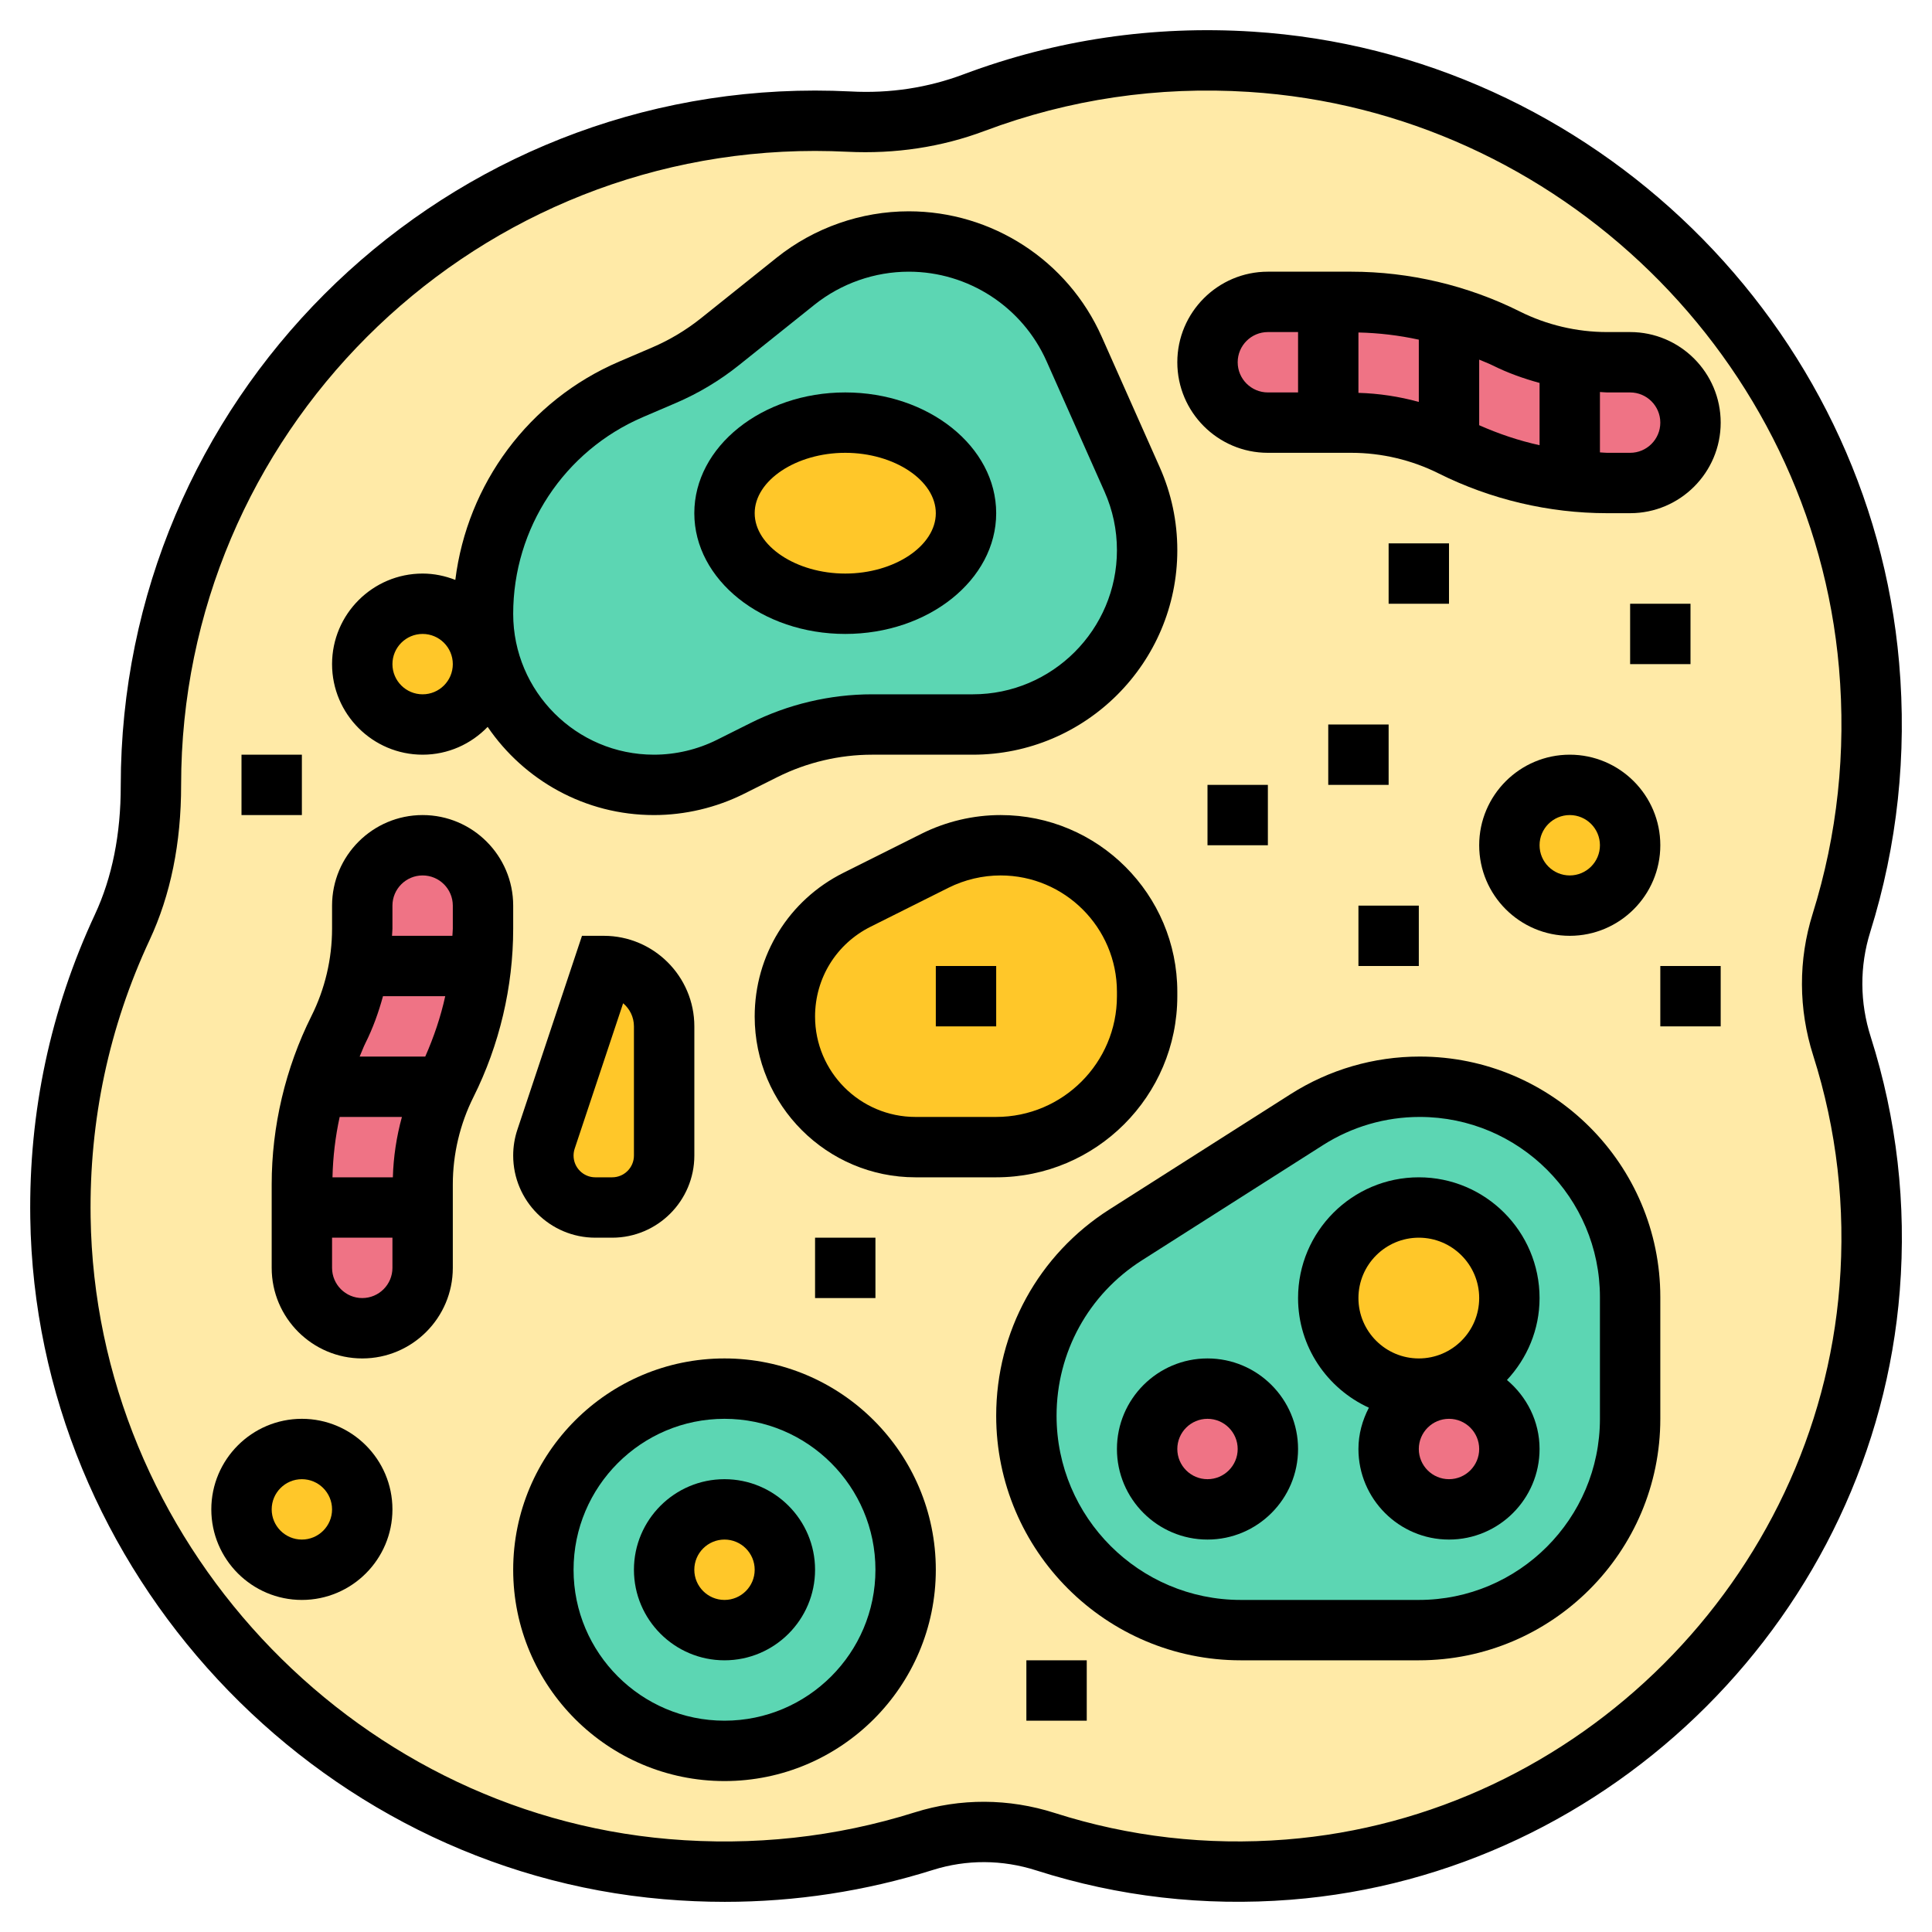
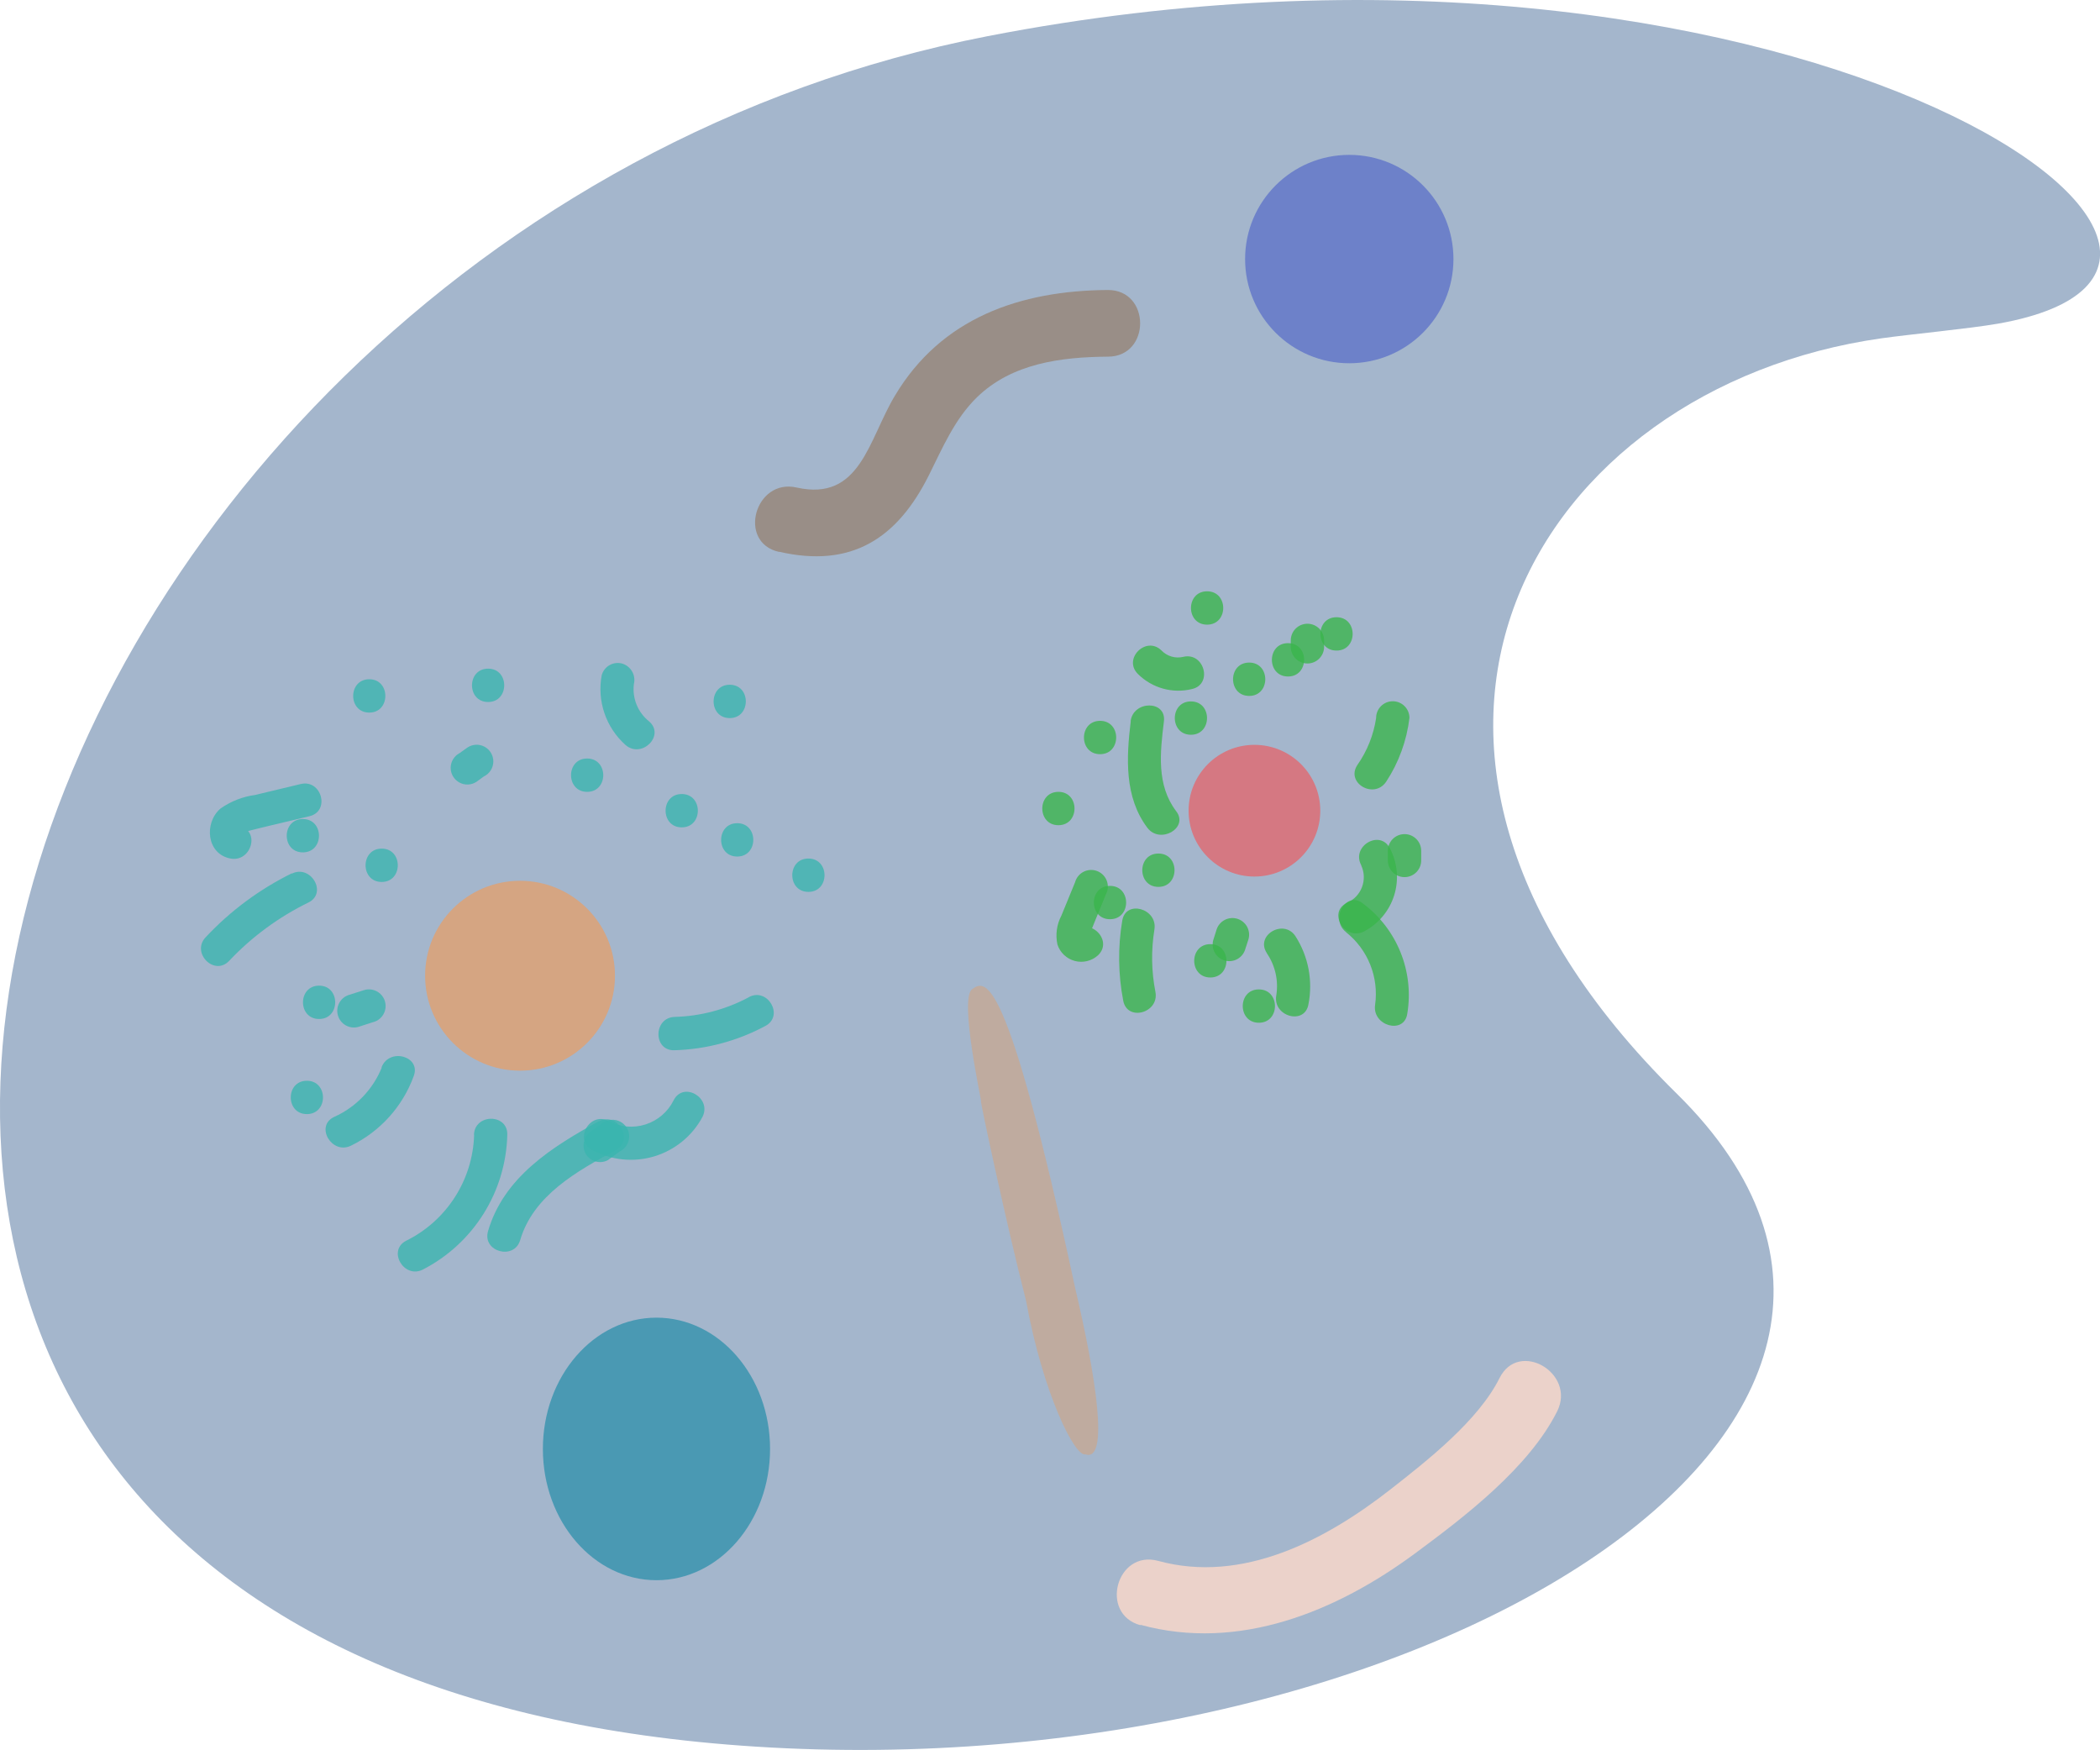
- <svg xmlns="http://www.w3.org/2000/svg" id="Layer_2" style="enable-background:new 0 0 64 64;" version="1.1" viewBox="0 0 64 64" xml:space="preserve">
-   <g>
-     <g>
-       <path d="M61.91,22.04c0.26,2.99-0.08,5.87-0.91,8.53c-0.42,1.34-0.41,2.76,0.02,4.09    c0.79,2.5,1.14,5.2,0.91,8.01c-0.8,10.18-9.08,18.46-19.26,19.26c-2.82,0.23-5.53-0.12-8.04-0.92c-1.31-0.42-2.71-0.43-4.03-0.02    c-2.66,0.84-5.54,1.18-8.53,0.93C10.94,60.97,2.17,51.5,2,40.33c-0.05-3.44,0.69-6.7,2.05-9.61C4.73,29.25,5,27.64,5,26.03    c0-0.01,0-0.02,0-0.03C5,13.85,14.85,4,27,4c0.37,0,0.75,0.01,1.12,0.03c1.42,0.07,2.83-0.13,4.16-0.63    c2.82-1.06,5.92-1.56,9.15-1.35C52.17,2.73,60.99,11.32,61.91,22.04z" style="fill:#FFEAA7;" />
-       <circle cx="52" cy="28" r="2" style="fill:#FFC729;" />
-       <path d="M54,42.97V47c0,3.87-3.13,7-7,7h-5.9c-3.92,0-7.1-3.18-7.1-7.1c0-1.22,0.31-2.39,0.88-3.42    c0.56-1.03,1.38-1.92,2.41-2.57l6-3.82C44.41,36.38,45.7,36,47.03,36C50.88,36,54,39.12,54,42.97z" style="fill:#5CD6B3;" />
-       <circle cx="48" cy="48" r="2" style="fill:#EF7385;" />
-       <circle cx="47" cy="43" r="3" style="fill:#FFC729;" />
-       <circle cx="40" cy="48" r="2" style="fill:#EF7385;" />
-       <path d="M38,32.85V33c0,2.76-2.24,5-5,5h-2.67C27.94,38,26,36.06,26,33.67c0-1.63,0.93-3.13,2.39-3.87    l2.59-1.29c0.67-0.33,1.41-0.51,2.17-0.51C35.83,28,38,30.17,38,32.85z" style="fill:#FFC729;" />
-       <path d="M37.5,15.88c0.33,0.74,0.5,1.54,0.5,2.35c0,1.59-0.65,3.03-1.69,4.08    C35.26,23.35,33.82,24,32.23,24h-3.34c-1.24,0-2.47,0.29-3.58,0.84L24.2,25.4c-0.79,0.4-1.66,0.6-2.54,0.6    c-1.56,0-2.98-0.64-4-1.66S16,21.9,16,20.34v-0.01c0-3.23,1.93-6.16,4.9-7.43l1.09-0.47c0.67-0.28,1.3-0.66,1.87-1.12l2.5-2    C27.42,8.46,28.74,8,30.1,8c2.37,0,4.52,1.4,5.48,3.56L37.5,15.88z" style="fill:#5CD6B3;" />
-       <ellipse cx="28" cy="17" rx="4" ry="3" style="fill:#FFC729;" />
-       <path d="M24,46c3.31,0,6,2.69,6,6s-2.69,6-6,6s-6-2.69-6-6S20.69,46,24,46z" style="fill:#5CD6B3;" />
-       <circle cx="24" cy="52" r="2" style="fill:#FFC729;" />
-       <path d="M22,34v4.28c0,0.95-0.77,1.72-1.72,1.72h-0.56C18.77,40,18,39.23,18,38.28    c0-0.19,0.03-0.37,0.09-0.54L20,32C21.1,32,22,32.9,22,34z" style="fill:#FFC729;" />
-       <circle cx="14" cy="22" r="2" style="fill:#FFC729;" />
-       <path d="M54,12h-0.76c-0.41,0-0.83-0.03-1.24-0.1c-0.73-0.13-1.44-0.36-2.11-0.69    c-0.6-0.3-1.24-0.55-1.89-0.74C46.95,10.16,45.86,10,44.76,10H44h-2c-1.1,0-2,0.9-2,2c0,1.1,0.9,2,2,2h2h0.76    c1.12,0,2.23,0.25,3.24,0.74c0.04,0.01,0.07,0.03,0.11,0.05c1.21,0.61,2.54,0.99,3.89,1.14c0.41,0.05,0.83,0.07,1.24,0.07H54    c1.1,0,2-0.9,2-2C56,12.9,55.1,12,54,12z" style="fill:#EF7385;" />
-       <path d="M14,28c-1.1,0-2,0.9-2,2v0.76c0,0.41-0.03,0.83-0.1,1.24c-0.13,0.73-0.36,1.44-0.69,2.11    c-0.3,0.6-0.55,1.24-0.74,1.89C10.16,37.05,10,38.14,10,39.24V40v2c0,1.1,0.9,2,2,2s2-0.9,2-2v-2v-0.76    c0-1.12,0.25-2.23,0.74-3.24c0.01-0.04,0.03-0.07,0.05-0.11c0.61-1.21,0.99-2.54,1.14-3.89c0.05-0.41,0.07-0.83,0.07-1.24V30    C16,28.9,15.1,28,14,28z" style="fill:#EF7385;" />
-       <circle cx="10" cy="50" r="2" style="fill:#FFC729;" />
-     </g>
-     <g>
-       <path d="M17,30c0-1.654-1.346-3-3-3s-3,1.346-3,3v0.765c0,1-0.236,2-0.684,2.894C9.455,35.382,9,37.311,9,39.235V42    c0,1.654,1.346,3,3,3s3-1.346,3-3v-2.765c0-1,0.236-2,0.684-2.894C16.545,34.618,17,32.689,17,30.765V30z M13,42    c0,0.552-0.449,1-1,1s-1-0.448-1-1v-1h2V42z M13.014,39h-2c0.015-0.672,0.094-1.342,0.238-2h2.062    C13.135,37.653,13.033,38.324,13.014,39z M14.087,35h-2.173c0.066-0.148,0.119-0.302,0.192-0.447    c0.248-0.495,0.435-1.018,0.581-1.553h2.062C14.598,33.688,14.371,34.356,14.087,35z M15,30.765c0,0.079-0.012,0.157-0.014,0.235    h-2C12.988,30.921,13,30.843,13,30.765V30c0-0.552,0.449-1,1-1s1,0.448,1,1V30.765z" />
-       <path d="M54,11h-0.765c-0.999,0-2-0.236-2.894-0.684C48.618,9.455,46.689,9,44.765,9H42c-1.654,0-3,1.346-3,3s1.346,3,3,3h2.765    c0.999,0,2,0.236,2.894,0.684C49.382,16.545,51.311,17,53.235,17H54c1.654,0,3-1.346,3-3S55.654,11,54,11z M43,13h-1    c-0.551,0-1-0.448-1-1s0.449-1,1-1h1V13z M47,13.314c-0.653-0.179-1.324-0.281-2-0.3v-2c0.672,0.015,1.342,0.094,2,0.238V13.314z     M51,14.748c-0.688-0.151-1.356-0.377-2-0.662v-2.173c0.148,0.066,0.302,0.119,0.447,0.192c0.495,0.247,1.018,0.434,1.553,0.58    V14.748z M54,15h-0.765c-0.079,0-0.157-0.012-0.235-0.014v-2C53.079,12.988,53.157,13,53.235,13H54c0.551,0,1,0.448,1,1    S54.551,15,54,15z" />
-       <path d="M28,21c2.757,0,5-1.794,5-4s-2.243-4-5-4s-5,1.794-5,4S25.243,21,28,21z M28,15c1.626,0,3,0.916,3,2s-1.374,2-3,2    s-3-0.916-3-2S26.374,15,28,15z" />
-       <path d="M19.279,31l-2.139,6.418C17.047,37.695,17,37.985,17,38.279c0,1.5,1.221,2.721,2.721,2.721h0.559    c1.5,0,2.721-1.221,2.721-2.721V34c0-1.654-1.346-3-3-3H19.279z M21,34v4.279C21,38.677,20.677,39,20.279,39h-0.559    C19.323,39,19,38.677,19,38.279c0-0.076,0.013-0.155,0.037-0.228l1.605-4.817C20.861,33.418,21,33.693,21,34z" />
-       <path d="M10,47c-1.654,0-3,1.346-3,3s1.346,3,3,3s3-1.346,3-3S11.654,47,10,47z M10,51c-0.551,0-1-0.448-1-1s0.449-1,1-1    s1,0.448,1,1S10.551,51,10,51z" />
-       <path d="M14,25c0.846,0,1.608-0.355,2.154-0.921c1.2,1.761,3.221,2.921,5.509,2.921c1.028,0,2.058-0.243,2.98-0.703l1.115-0.558    C26.725,25.256,27.808,25,28.889,25h3.337C35.961,25,39,21.961,39,18.226c0-0.954-0.196-1.88-0.584-2.752l-1.92-4.319    C35.375,8.631,32.865,7,30.104,7c-1.582,0-3.133,0.544-4.371,1.532l-2.501,2.001c-0.497,0.398-1.047,0.729-1.635,0.98    l-1.088,0.466c-2.996,1.284-5.03,4.052-5.426,7.231C14.746,19.079,14.383,19,14,19c-1.654,0-3,1.346-3,3S12.346,25,14,25z     M21.297,13.817l1.088-0.466c0.754-0.323,1.46-0.746,2.097-1.257l2.5-2C27.865,9.389,28.974,9,30.104,9    c1.972,0,3.764,1.164,4.565,2.967l1.92,4.319C36.862,16.9,37,17.553,37,18.226C37,20.858,34.858,23,32.226,23h-3.337    c-1.39,0-2.782,0.329-4.025,0.95l-1.115,0.558C23.104,24.83,22.382,25,21.663,25C19.092,25,17,22.907,17,20.335    C17,17.495,18.687,14.937,21.297,13.817z M14,21c0.551,0,1,0.448,1,1s-0.449,1-1,1s-1-0.448-1-1S13.449,21,14,21z" />
-       <path d="M24,49c-1.654,0-3,1.346-3,3s1.346,3,3,3s3-1.346,3-3S25.654,49,24,49z M24,53c-0.551,0-1-0.448-1-1s0.449-1,1-1    s1,0.448,1,1S24.551,53,24,53z" />
-       <path d="M24,45c-3.86,0-7,3.141-7,7s3.14,7,7,7s7-3.141,7-7S27.86,45,24,45z M24,57c-2.757,0-5-2.243-5-5s2.243-5,5-5s5,2.243,5,5    S26.757,57,24,57z" />
-       <path d="M39,33v-0.146C39,29.626,36.374,27,33.146,27c-0.904,0-1.809,0.214-2.618,0.618l-2.583,1.292    C26.128,29.817,25,31.643,25,33.674C25,36.61,27.389,39,30.326,39H33C36.309,39,39,36.309,39,33z M27,33.674    c0-1.269,0.705-2.408,1.839-2.975l2.583-1.292C31.955,29.141,32.551,29,33.146,29C35.271,29,37,30.729,37,32.854V33    c0,2.206-1.794,4-4,4h-2.674C28.492,37,27,35.508,27,33.674z" />
-       <rect height="2" width="2" x="45" y="30" />
-       <rect height="2" width="2" x="55" y="32" />
-       <rect height="2" width="2" x="40" y="26" />
-       <rect height="2" width="2" x="27" y="41" />
-       <rect height="2" width="2" x="44" y="24" />
-       <rect height="2" width="2" x="46" y="18" />
-       <rect height="2" width="2" x="54" y="20" />
-       <path d="M49,28c0,1.654,1.346,3,3,3s3-1.346,3-3s-1.346-3-3-3S49,26.346,49,28z M53,28c0,0.552-0.449,1-1,1s-1-0.448-1-1    s0.449-1,1-1S53,27.448,53,28z" />
-       <path d="M47,39c-2.206,0-4,1.794-4,4c0,1.614,0.966,3,2.346,3.632C45.132,47.044,45,47.505,45,48c0,1.654,1.346,3,3,3s3-1.346,3-3    c0-0.92-0.425-1.735-1.08-2.286C50.585,45,51,44.05,51,43C51,40.794,49.206,39,47,39z M48,49c-0.551,0-1-0.448-1-1s0.449-1,1-1    s1,0.448,1,1S48.551,49,48,49z M47,45c-1.103,0-2-0.897-2-2s0.897-2,2-2s2,0.897,2,2S48.103,45,47,45z" />
-       <path d="M40,45c-1.654,0-3,1.346-3,3s1.346,3,3,3s3-1.346,3-3S41.654,45,40,45z M40,49c-0.551,0-1-0.448-1-1s0.449-1,1-1    s1,0.448,1,1S40.551,49,40,49z" />
-       <path d="M47.03,35c-1.519,0-2.999,0.431-4.279,1.246l-5.999,3.817C34.403,41.559,33,44.114,33,46.898    C33,51.365,36.634,55,41.102,55H47c4.411,0,8-3.589,8-8v-4.029C55,38.575,51.425,35,47.03,35z M53,47c0,3.309-2.691,6-6,6h-5.898    C37.737,53,35,50.263,35,46.898c0-2.097,1.057-4.021,2.826-5.147l5.999-3.817C44.784,37.323,45.892,37,47.03,37    c3.292,0,5.97,2.679,5.97,5.971V47z" />
-       <path d="M61.955,30.871c0.898-2.873,1.22-5.873,0.956-8.917C61.94,10.75,52.733,1.763,41.496,1.048    c-3.292-0.209-6.513,0.266-9.571,1.412c-1.18,0.444-2.446,0.642-3.757,0.569C27.781,3.01,27.392,3,27,3    C14.318,3,4,13.317,4,26.027c0.002,1.608-0.286,3.044-0.856,4.267c-1.472,3.158-2.192,6.539-2.141,10.051    c0.171,11.666,9.389,21.58,20.985,22.569c0.676,0.058,1.35,0.087,2.021,0.087c2.35,0,4.661-0.354,6.894-1.056    c1.113-0.351,2.298-0.346,3.425,0.015c2.723,0.871,5.558,1.195,8.425,0.971c10.666-0.838,19.341-9.514,20.18-20.18    c0.225-2.858-0.099-5.683-0.96-8.395C61.605,33.21,61.6,32.005,61.955,30.871z M60.064,34.963    c0.784,2.465,1.077,5.032,0.873,7.632c-0.762,9.695-8.647,17.58-18.342,18.342c-2.606,0.205-5.185-0.09-7.659-0.881    c-1.522-0.486-3.125-0.493-4.634-0.019c-2.62,0.825-5.361,1.122-8.144,0.885C11.572,60.019,3.158,50.967,3.002,40.315    c-0.047-3.207,0.61-6.294,1.954-9.176C5.651,29.649,6.002,27.929,6,26C6,14.421,15.42,5,27,5c0.358,0,0.714,0.01,1.067,0.027    c1.588,0.078,3.124-0.153,4.561-0.694c2.791-1.047,5.733-1.481,8.741-1.289c10.258,0.652,18.663,8.856,19.55,19.082    c0.241,2.783-0.053,5.524-0.873,8.147C59.568,31.801,59.574,33.423,60.064,34.963z" />
-       <rect height="2" width="2" x="31" y="32" />
-       <rect height="2" width="2" x="8" y="25" />
-       <rect height="2" width="2" x="34" y="55" />
-     </g>
+ <svg xmlns="http://www.w3.org/2000/svg" id="图层_1" data-name="图层 1" viewBox="0 0 251.98 209.94">
+   <defs>
+     <style>.cls-1{fill:#a4b6cc;}.cls-2{fill:#6d81c9;}.cls-3{fill:#00829f;opacity:0.55;}.cls-4{fill:#bfab9f;}.cls-5{opacity:0.47;}.cls-6{fill:#8c6239;}.cls-7{opacity:0.78;}.cls-8{fill:#ffdac9;}.cls-9{fill:#39b54a;}.cls-10{fill:#ff4242;}.cls-10,.cls-12{opacity:0.54;}.cls-11{fill:#39b5ae;}.cls-12{fill:#ff9542;}</style>
+   </defs>
+   <path class="cls-1" d="M118.5,4.34C-3.94,28.12-59.6,200.06,90.76,209.55c78.52,5,151-38.47,110.41-78.37-42.93-42.24-16.69-84.74,24.57-90.59,3.45-.49,10.51-1.15,14-1.76C280.77,31.62,213.27-14.07,118.5,4.34Z" />
+   <circle class="cls-2" cx="161.9" cy="31.08" r="12.5" />
+   <ellipse class="cls-3" cx="78.77" cy="173.83" rx="13.63" ry="15.75" />
+   <path class="cls-4" d="M129,154.48c2.47,10.5,4.15,21,1.23,20-1.24.33-5.07-7.22-7.12-18.46-2.33-9.05-5.55-24.12-5.4-23.89s-2.66-12.3-1.07-13.45S120.75,116.12,129,154.48Z" />
+   <g class="cls-5">
+     <path class="cls-6" d="M93.47,66.19c8.68,2,14.19-1.56,18-9.2,1.63-3.27,3.09-6.73,5.75-9.32,4.2-4.09,10.11-4.84,15.72-4.88,5.15,0,5.16-8,0-8-10.55.07-20,3.35-25.57,12.7-3.18,5.31-4.14,12.71-11.78,11-5-1.14-7.15,6.58-2.13,7.72Z" />
  </g>
+   <g class="cls-7">
+     <path class="cls-8" d="M136.84,194.93c11.82,3.23,23.55-1.6,33-8.6,5.9-4.36,13.61-10.25,17-17,2.3-4.59-4.6-8.64-6.91-4-2.55,5.1-8.63,9.87-13.08,13.35-7.8,6.1-17.77,11.35-27.88,8.58-5-1.36-7.1,6.36-2.13,7.72Z" />
+   </g>
+   <g class="cls-7">
+     <path class="cls-9" d="M144.84,74.94c2.58,0,2.58-4,0-4s-2.58,4,0,4Z" />
+   </g>
+   <g class="cls-7">
+     <path class="cls-9" d="M142.9,88.15c2.57,0,2.58-4,0-4s-2.58,4,0,4Z" />
+   </g>
+   <g class="cls-7">
+     <path class="cls-9" d="M132,90.48c2.57,0,2.58-4,0-4s-2.58,4,0,4Z" />
+   </g>
+   <g class="cls-7">
+     <path class="cls-9" d="M139,106.4c2.57,0,2.58-4,0-4s-2.58,4,0,4Z" />
+   </g>
+   <g class="cls-7">
+     <path class="cls-9" d="M127,99c2.57,0,2.58-4,0-4s-2.58,4,0,4Z" />
+   </g>
+   <g class="cls-7">
+     <path class="cls-9" d="M133.19,110.28c2.58,0,2.58-4,0-4s-2.58,4,0,4Z" />
+   </g>
+   <g class="cls-7">
+     <path class="cls-9" d="M145.23,117.27c2.57,0,2.58-4,0-4s-2.58,4,0,4Z" />
+   </g>
+   <g class="cls-7">
+     <path class="cls-9" d="M149.43,113.84l.38-1.17a2,2,0,0,0-1.4-2.46,2,2,0,0,0-2.46,1.4l-.37,1.17a2,2,0,0,0,1.39,2.46,2,2,0,0,0,2.46-1.4Z" />
+   </g>
+   <g class="cls-7">
+     <path class="cls-9" d="M151.05,122.7c2.58,0,2.58-4,0-4s-2.57,4,0,4Z" />
+   </g>
+   <g class="cls-7">
+     <path class="cls-9" d="M170.53,103.23v-1.16a2,2,0,0,0-4,0v1.16a2,2,0,0,0,4,0Z" />
+   </g>
+   <g class="cls-7">
+     <path class="cls-9" d="M149.89,83.49c2.57,0,2.58-4,0-4s-2.58,4,0,4Z" />
+   </g>
+   <g class="cls-7">
+     <path class="cls-9" d="M154.55,81.16c2.57,0,2.58-4,0-4s-2.58,4,0,4Z" />
+   </g>
+   <g class="cls-7">
+     <path class="cls-9" d="M160.37,78.05c2.58,0,2.58-4,0-4s-2.57,4,0,4Z" />
+   </g>
+   <g class="cls-7">
+     <path class="cls-9" d="M154.88,76.83v.77a2,2,0,0,0,4,0v-.77a2,2,0,1,0-4,0Z" />
+   </g>
+   <g class="cls-7">
+     <path class="cls-9" d="M161.5,111.83a9.44,9.44,0,0,1,3.5,8.72c-.38,2.52,3.48,3.61,3.86,1.07a13.7,13.7,0,0,0-5.34-13.24c-2-1.57-4,1.9-2,3.45Z" />
+   </g>
+   <g class="cls-7">
+     <path class="cls-9" d="M152,114.35a7,7,0,0,1,1.14,5.08c-.44,2.52,3.42,3.6,3.86,1.06a11.16,11.16,0,0,0-1.55-8.16c-1.39-2.15-4.86-.15-3.45,2Z" />
+   </g>
+   <g class="cls-7">
+     <path class="cls-9" d="M134.66,110.45a27,27,0,0,0,.12,9.62c.49,2.52,4.34,1.45,3.86-1.07a21.18,21.18,0,0,1-.12-7.49c.4-2.52-3.45-3.6-3.86-1.06Z" />
+   </g>
+   <g class="cls-7">
+     <path class="cls-9" d="M135.68,86.52c-.53,4.37-.79,9.1,2,12.8,1.53,2,5,0,3.45-2-2.39-3.15-1.92-7.08-1.47-10.78.31-2.55-3.69-2.53-4,0Z" />
+   </g>
+   <g class="cls-7">
+     <path class="cls-9" d="M128.93,111.77c1.12.66,1.78.62,2-.13.09-.25.19-.49.29-.73l.51-1.25,1.13-2.76a2,2,0,0,0-1.4-2.46,2,2,0,0,0-2.46,1.4c-.55,1.33-1.1,2.67-1.64,4a5.12,5.12,0,0,0-.48,3.47,3,3,0,0,0,4.88,1.29c1.86-1.79-1-4.62-2.82-2.83Z" />
+   </g>
+   <g class="cls-7">
+     <path class="cls-9" d="M136.54,80.86a6.87,6.87,0,0,0,6.51,1.8c2.5-.59,1.44-4.45-1.06-3.86a2.74,2.74,0,0,1-2.62-.76c-1.84-1.81-4.67,1-2.83,2.82Z" />
+   </g>
+   <g class="cls-7">
+     <path class="cls-9" d="M165.12,86.15a13.24,13.24,0,0,1-2.25,5.63c-1.43,2.15,2,4.16,3.46,2a17.79,17.79,0,0,0,2.79-7.65,2,2,0,0,0-2-2,2,2,0,0,0-2,2Z" />
+   </g>
+   <g class="cls-7">
+     <path class="cls-9" d="M163.34,103.84a3.36,3.36,0,0,1-1.72,4.48c-2.33,1.1-.3,4.55,2,3.45a7.37,7.37,0,0,0,3.15-10c-1.18-2.29-4.64-.27-3.45,2Z" />
+   </g>
+   <circle class="cls-10" cx="150.52" cy="97.26" r="7.9" />
+   <g class="cls-7">
+     <path class="cls-11" d="M87.56,86.15c2.57,0,2.58-4,0-4s-2.58,4,0,4Z" />
+   </g>
+   <g class="cls-7">
+     <path class="cls-11" d="M70.45,95c2.58,0,2.58-4,0-4s-2.57,4,0,4Z" />
+   </g>
+   <g class="cls-7">
+     <path class="cls-11" d="M58.57,84.22c2.57,0,2.58-4,0-4s-2.58,4,0,4Z" />
+   </g>
+   <g class="cls-7">
+     <path class="cls-11" d="M45.8,105.81c2.57,0,2.58-4,0-4s-2.58,4,0,4Z" />
+   </g>
+   <g class="cls-7">
+     <path class="cls-11" d="M44.31,85.49c2.57,0,2.57-4,0-4s-2.58,4,0,4Z" />
+   </g>
+   <g class="cls-7">
+     <path class="cls-11" d="M36.34,102.26c2.58,0,2.58-4,0-4s-2.58,4,0,4Z" />
+   </g>
+   <g class="cls-7">
+     <path class="cls-11" d="M38.29,122.25c2.57,0,2.58-4,0-4s-2.58,4,0,4Z" />
+   </g>
+   <g class="cls-7">
+     <path class="cls-11" d="M43,123.2l1.69-.55a2,2,0,1,0-1.06-3.85l-1.69.54A2,2,0,0,0,43,123.2Z" />
+   </g>
+   <g class="cls-7">
+     <path class="cls-11" d="M36.82,133.66c2.58,0,2.58-4,0-4s-2.57,4,0,4Z" />
+   </g>
+   <g class="cls-7">
+     <path class="cls-11" d="M73,139.14l1.36-1a2,2,0,1,0-2-3.45l-1.36,1a2.05,2.05,0,0,0-.72,2.74,2,2,0,0,0,2.74.71Z" />
+   </g>
+   <g class="cls-7">
+     <path class="cls-11" d="M81.8,99.26c2.58,0,2.58-4,0-4s-2.58,4,0,4Z" />
+   </g>
+   <g class="cls-7">
+     <path class="cls-11" d="M88.46,102.76c2.57,0,2.57-4,0-4s-2.58,4,0,4Z" />
+   </g>
+   <g class="cls-7">
+     <path class="cls-11" d="M97,107c2.58,0,2.58-4,0-4s-2.58,4,0,4Z" />
+   </g>
+   <g class="cls-7">
+     <path class="cls-11" d="M56.06,89.7l-.91.65a2,2,0,1,0,2,3.46l.91-.66a2,2,0,1,0-2-3.45Z" />
+   </g>
+   <g class="cls-7">
+     <path class="cls-11" d="M56.89,136.15a14.65,14.65,0,0,1-8.15,12.7c-2.29,1.17-.27,4.62,2,3.46a18.69,18.69,0,0,0,10.13-16.16c.08-2.58-3.92-2.57-4,0Z" />
+   </g>
+   <g class="cls-7">
+     <path class="cls-11" d="M45.8,128.09A11,11,0,0,1,40.09,134c-2.32,1.1-.29,4.55,2,3.46a15,15,0,0,0,7.55-8.35c.92-2.41-2.95-3.45-3.86-1.06Z" />
+   </g>
+   <g class="cls-7">
+     <path class="cls-11" d="M35,104.78a35.89,35.89,0,0,0-10.33,7.67c-1.76,1.87,1.06,4.71,2.83,2.82a33,33,0,0,1,9.52-7c2.3-1.14.28-4.59-2-3.46Z" />
+   </g>
+   <g class="cls-7">
+     <path class="cls-11" d="M71.83,134.53c-5.59,3.06-11.38,6.7-13.27,13.17-.72,2.48,3.14,3.53,3.86,1.07C64,143.4,69.26,140.5,73.85,138c2.26-1.23.24-4.69-2-3.45Z" />
+   </g>
+   <g class="cls-7">
+     <path class="cls-11" d="M28.72,99.12c0,.86.23,1.09.71.69.31-.1.62-.19.93-.26.68-.18,1.37-.33,2-.49l4.78-1.14c2.51-.6,1.45-4.46-1.06-3.86l-5.46,1.31A9.42,9.42,0,0,0,26.46,97c-2,1.7-1.69,5.46,1.2,6,2.52.47,3.6-3.39,1.06-3.85Z" />
+   </g>
+   <g class="cls-7">
+     <path class="cls-11" d="M72.2,81a9,9,0,0,0,2.86,8.38c1.94,1.68,4.78-1.14,2.83-2.83a4.94,4.94,0,0,1-1.83-4.48,2.06,2.06,0,0,0-1.4-2.46A2,2,0,0,0,72.2,81Z" />
+   </g>
+   <g class="cls-7">
+     <path class="cls-11" d="M89.83,119.65A20,20,0,0,1,80.94,122c-2.57.1-2.58,4.1,0,4a24.6,24.6,0,0,0,10.91-2.92c2.27-1.22.25-4.67-2-3.45Z" />
+   </g>
+   <g class="cls-7">
+     <path class="cls-11" d="M80.83,132a5.7,5.7,0,0,1-7.77,2.51c-2.25-1.24-4.27,2.21-2,3.46A9.75,9.75,0,0,0,84.29,134c1.16-2.29-2.29-4.31-3.46-2Z" />
+   </g>
+   <circle class="cls-12" cx="62.4" cy="117.06" r="11.39" />
</svg>
